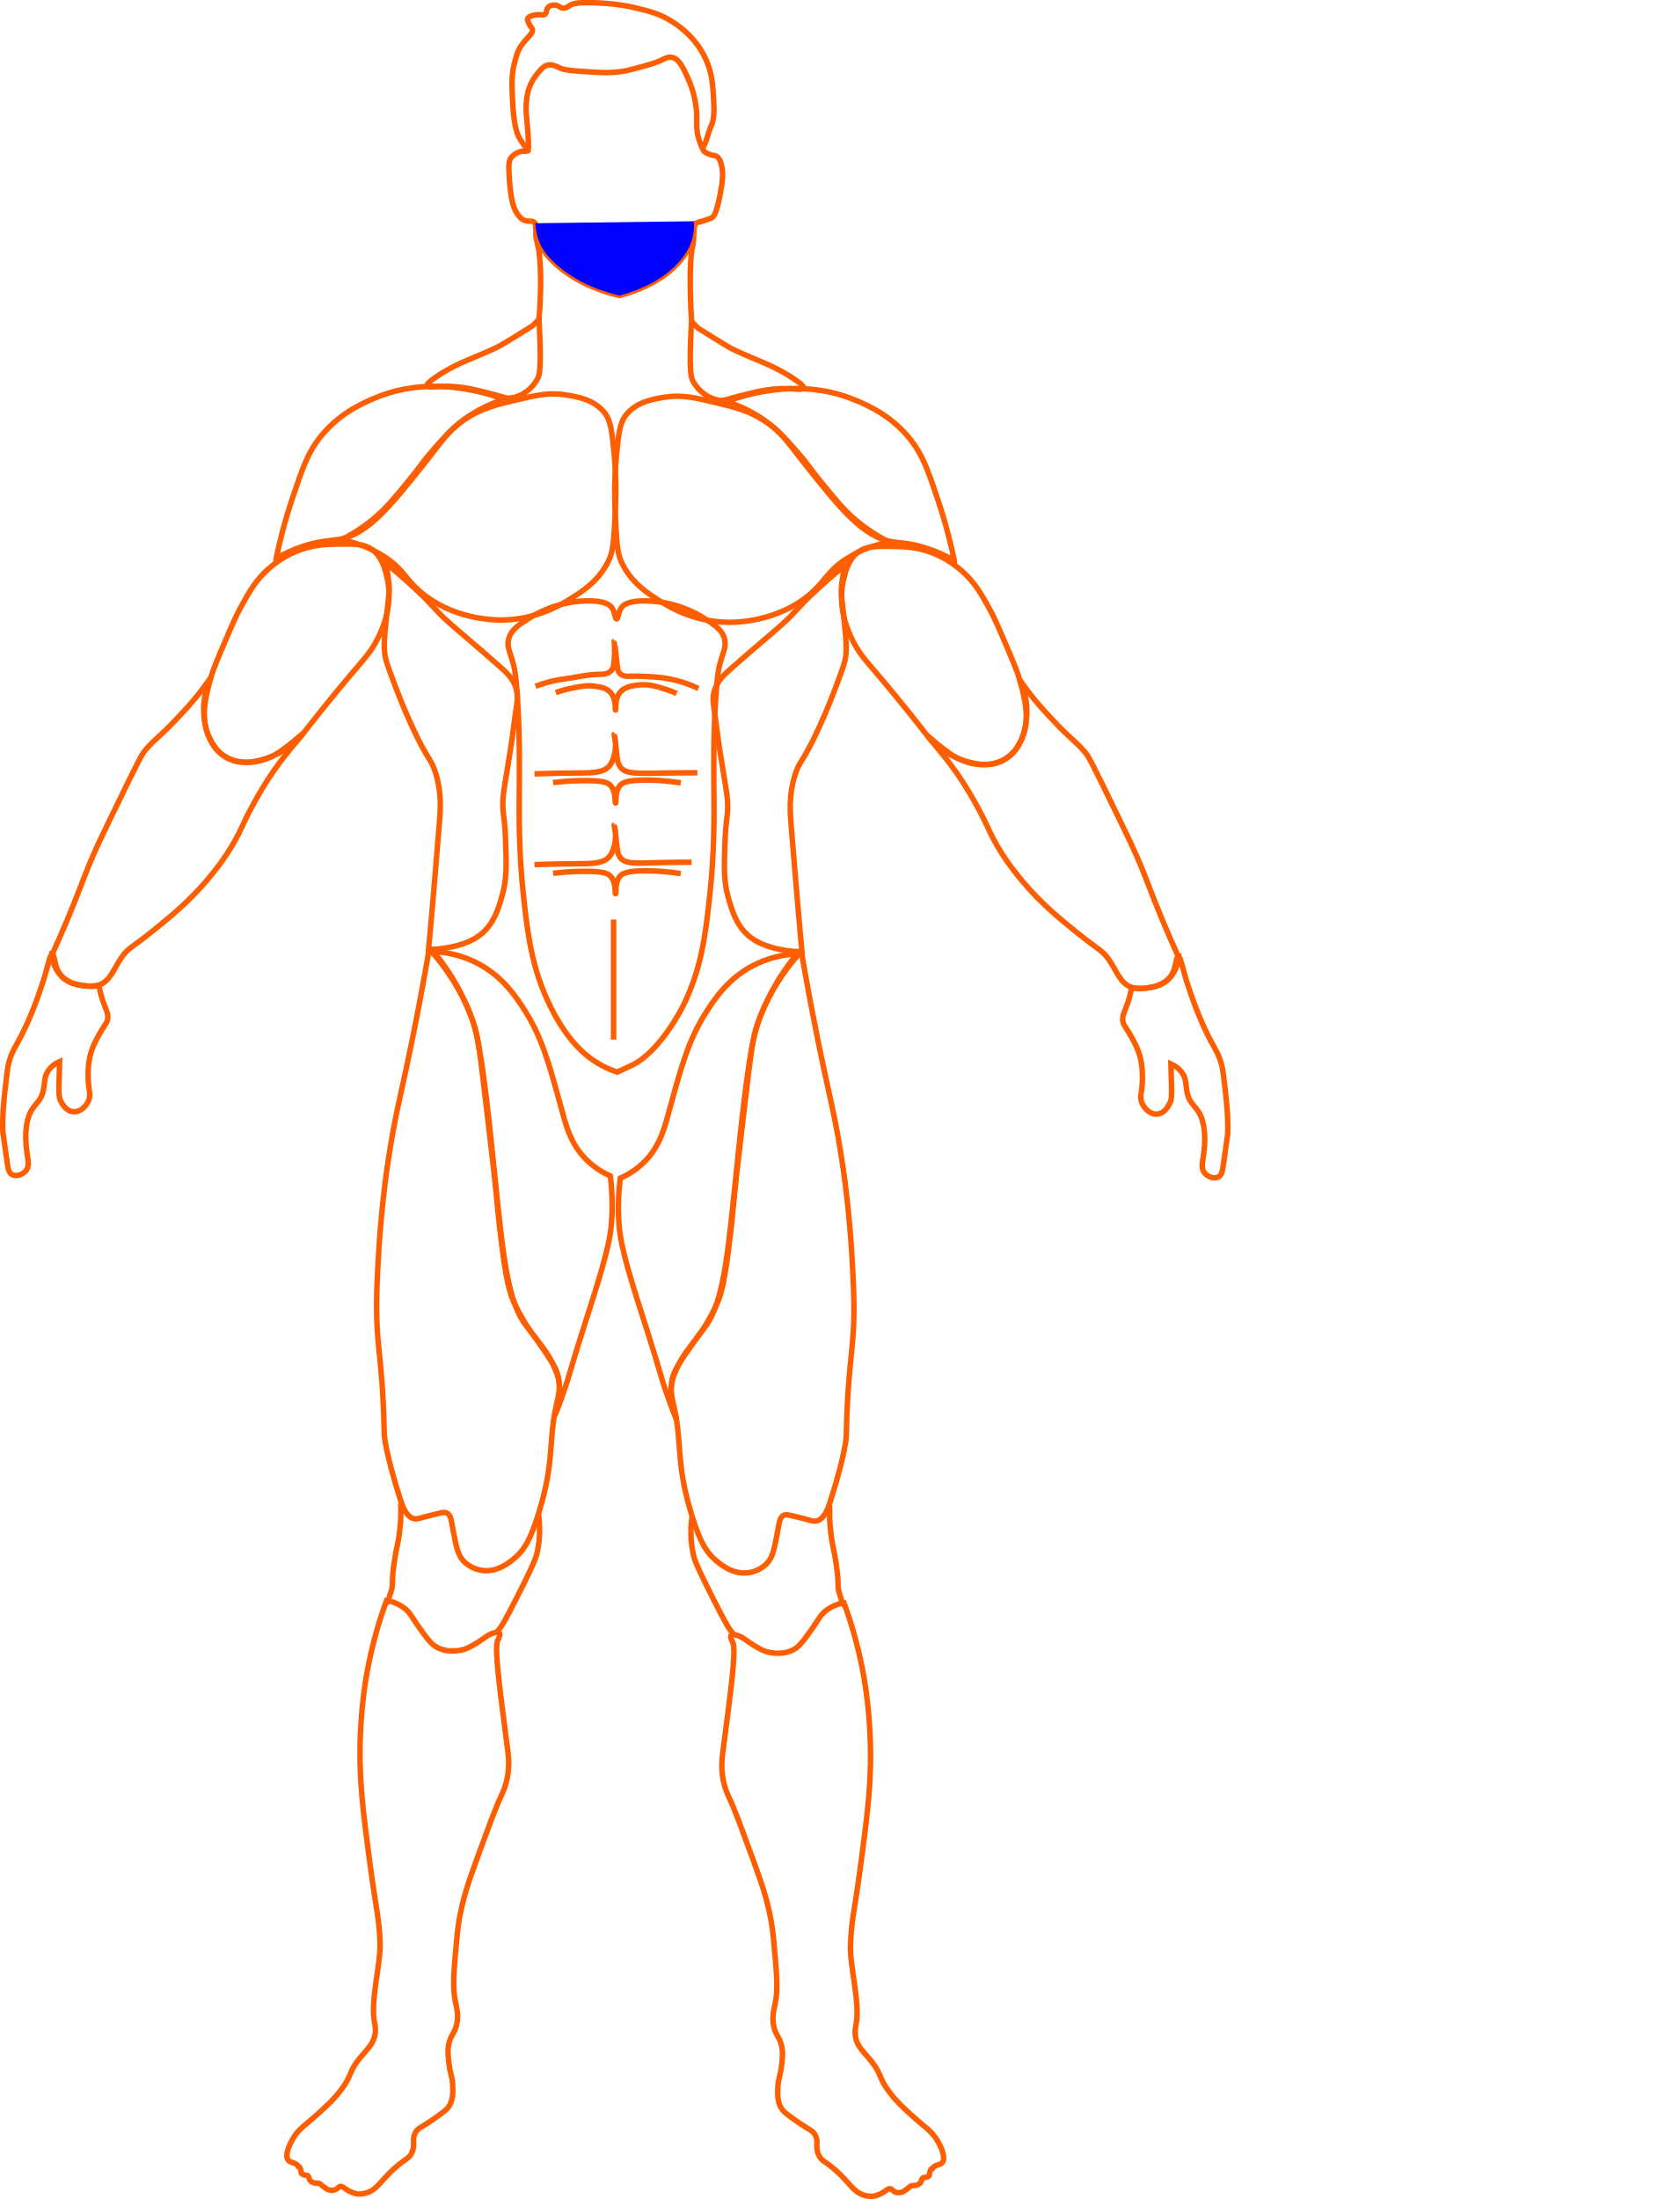
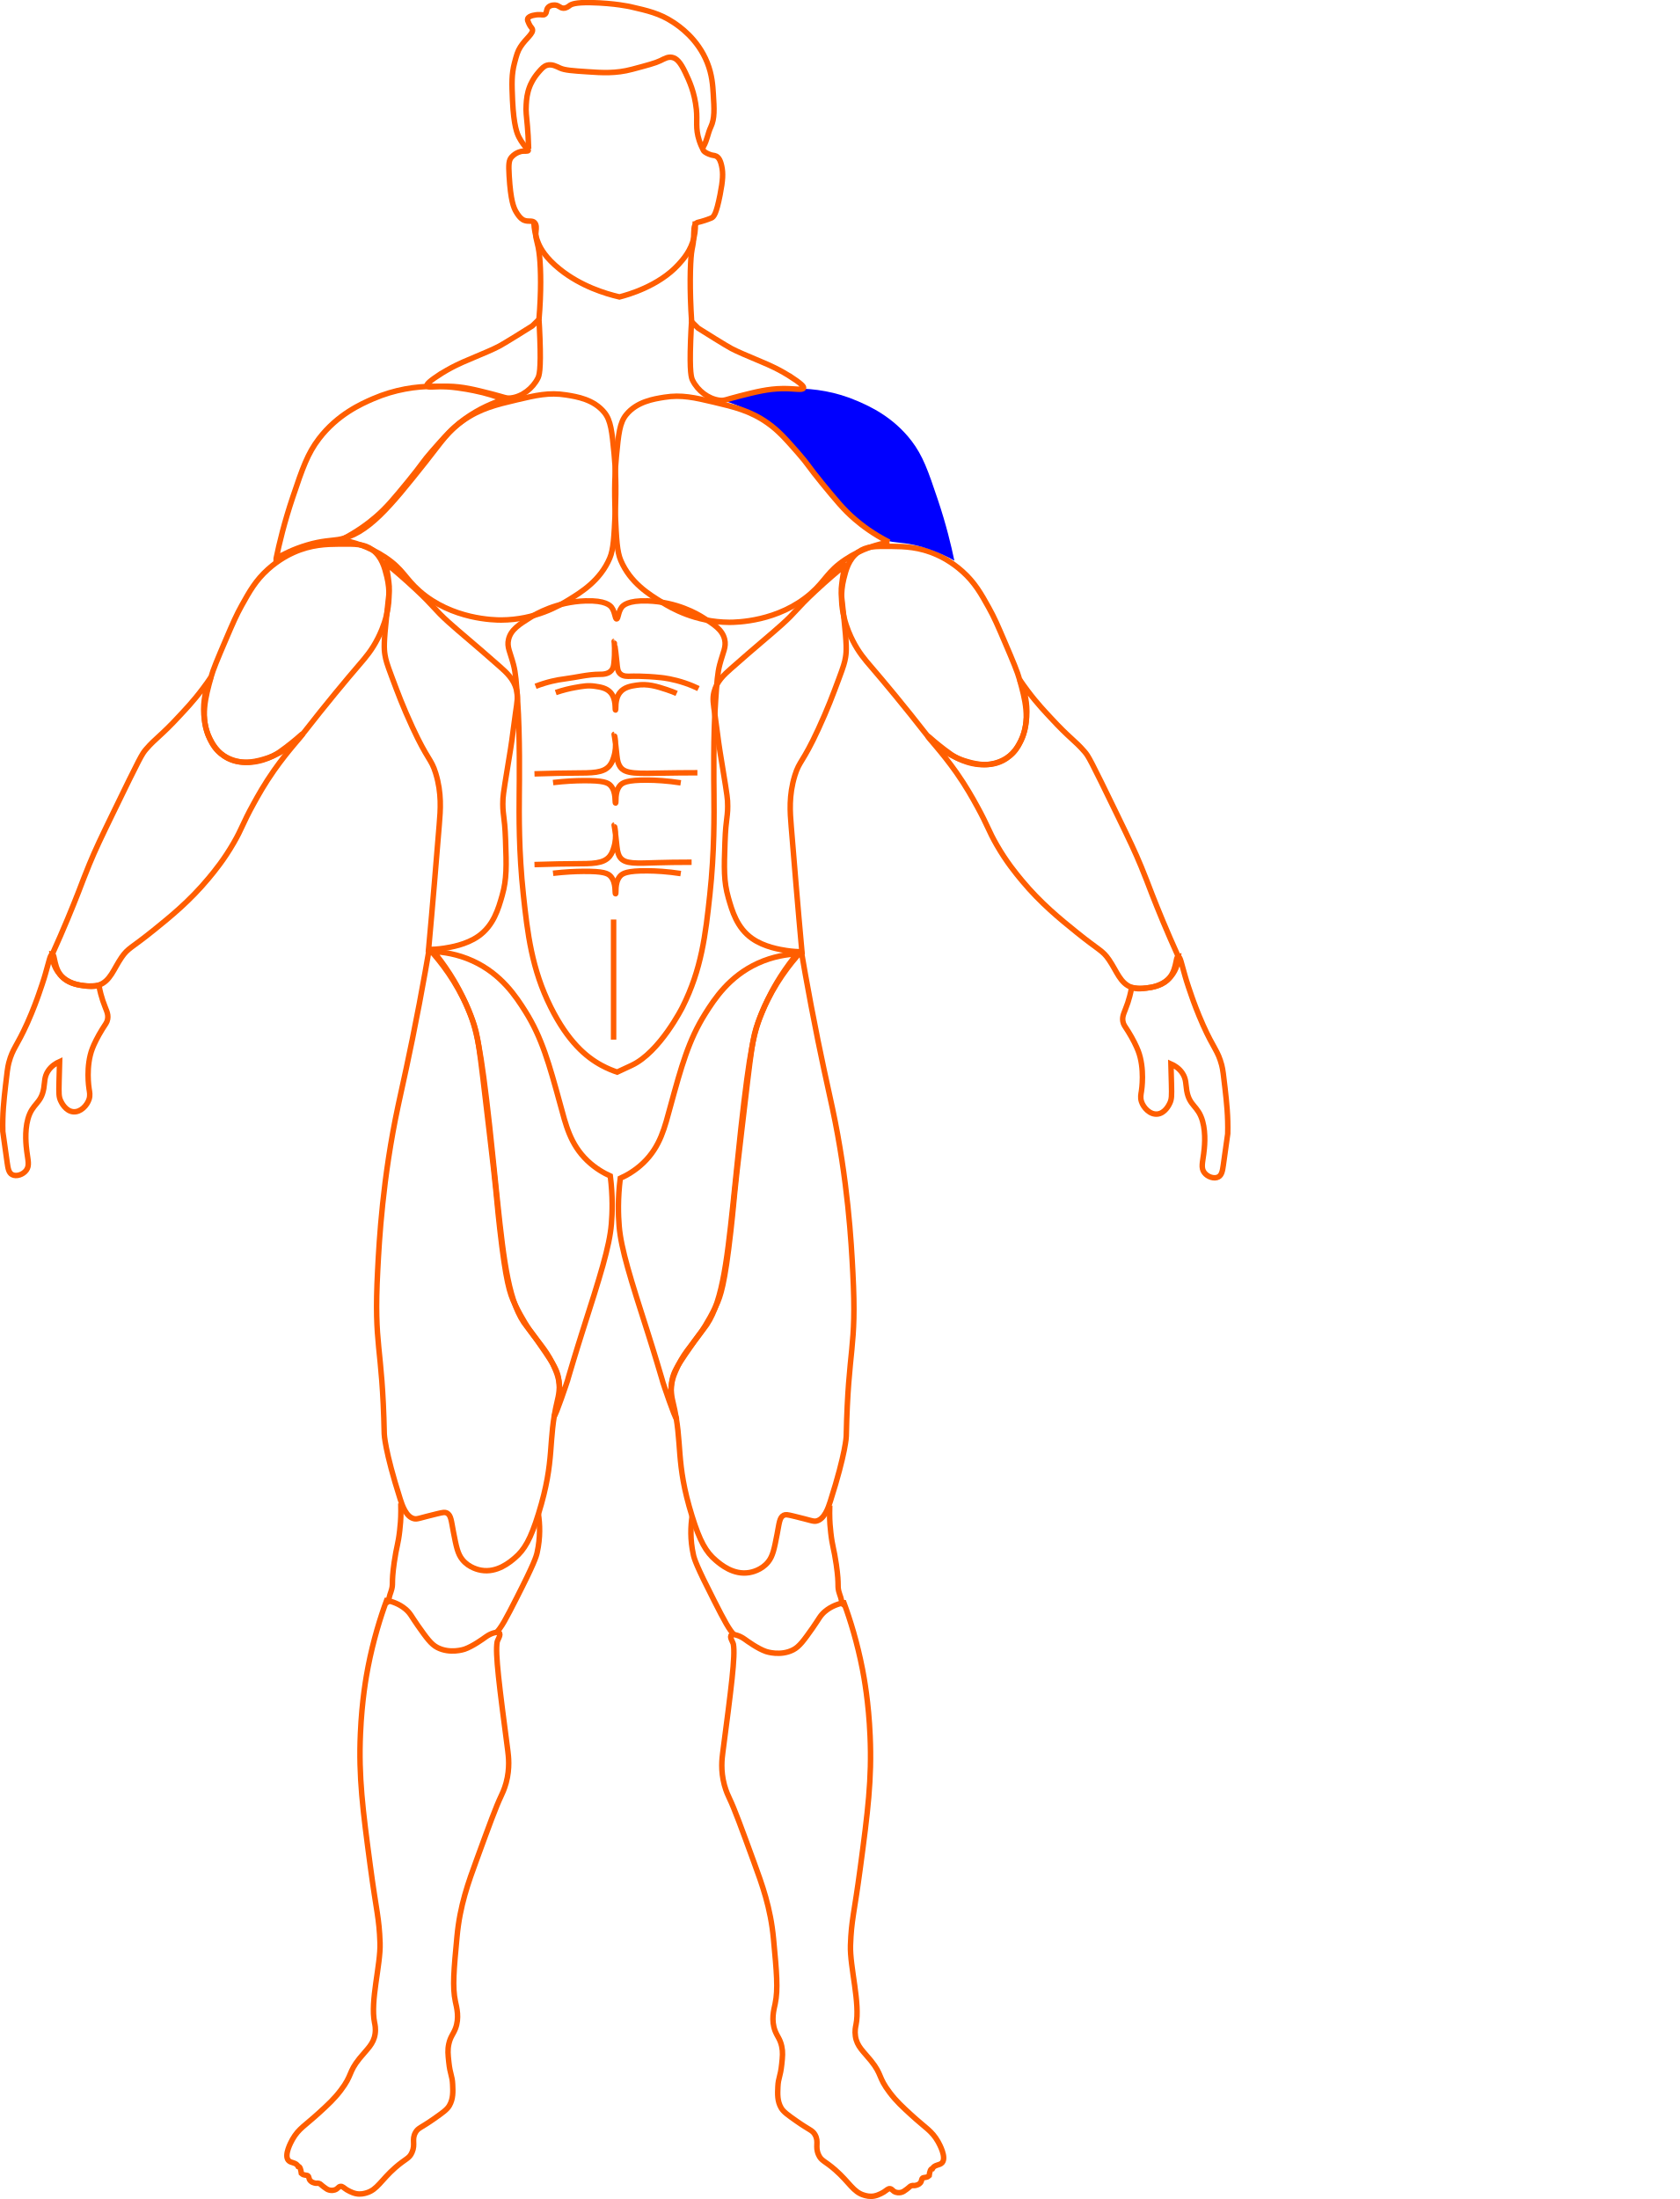
<svg xmlns="http://www.w3.org/2000/svg" id="Vrstva_1" data-name="Vrstva 1" viewBox="0 0 306.59 401.38">
  <defs>
    <style>
      .cls-1, .cls-2 {
        fill: none;
        stroke: #ff5e00;
        stroke-miterlimit: 10;
        justify-content: center;
        allign-items: center;
      }

      .cls-2 {
        stroke-width: .5px;
+       }
+ 
+       .ex {
        fill: blue;
      }

-       .cls-2.clicked {
+       .cls-1.clicked {
      fill: green;
    }

    </style>
  </defs>
-   <path class="cls-1" d="m9.53,174.2c-.36,0-.54,1.13-1.24,3.55,0,0-.27,1.03-1.2,3.68-.31.9-1.04,2.93-2.09,5.28-1.94,4.33-2.68,4.6-3.39,7.27-.22.82-.34,1.94-.6,4.18-.31,2.72-.58,5.17-.5,8.37,0,.03.27,1.91.8,5.68.15,1.03.27,1.85.9,2.19.76.42,2.01,0,2.59-.8.62-.84.3-1.83.1-3.39-.12-.93-.46-3.62.2-5.98.81-2.88,2.4-2.7,2.89-5.58.2-1.19.08-2.11.8-3.19.6-.9,1.44-1.4,2.09-1.69-.02.8-.06,2.08-.1,3.68-.05,2.15-.05,2.74.3,3.49.14.3.88,1.86,2.29,1.99,1.36.12,2.53-1.17,2.89-2.29.23-.73.09-1.32,0-1.89-.03-.18-.65-4.13.6-7.37.3-.79.95-2.14,1.79-3.49.63-1.01.89-1.25,1-1.89.17-1.05-.32-1.66-.9-3.39-.21-.64-.49-1.59-.7-2.79-.62.12-1.56.23-2.69.1-.84-.1-2.56-.3-3.78-1.39-1.84-1.65-1.49-4.35-2.04-4.34Z" />
-   <path class="cls-1" d="m9.53,174.2c2.15-4.75,3.72-8.63,4.78-11.34.85-2.19,1.15-3.04,1.99-5.08,1.18-2.85,2.09-4.74,4.28-9.26,5.08-10.48,5.35-10.91,6.07-11.75,1.8-2.09,2.65-2.35,6.17-6.17.88-.95,2.43-2.55,4.18-4.88.64-.84,1.14-1.57,1.49-2.09-.46.99-.98,2.39-1.2,4.13-.13,1.02-.17,2.27.03,3.68.12.83.3,2.01.96,3.39.26.53.65,1.37,1.39,2.14,1.55,1.61,3.5,1.99,4.18,2.09,3.01.45,5.75-.8,7.17-1.79,1.6-1.12,3.09-2.39,3.09-2.39.7-.6,1.05-.94,1.1-.9.13.12-2.48,2.78-5.18,6.62-1.76,2.51-2.94,4.64-3.78,6.17-1.99,3.62-2.05,4.4-3.59,7.07-1.76,3.06-3.49,5.16-4.58,6.47-3.45,4.15-6.94,6.98-10.01,9.46-4.14,3.35-4.67,3.22-5.88,4.98-1.48,2.16-2.03,4.32-4.18,5.08-.97.34-1.88.21-2.69.1-.91-.12-2.9-.38-4.37-2.04-1.23-1.4-1.42-3.03-1.46-3.7Z" />
-   <path class="cls-1" d="m38.51,123.62c.4-1.44,1.16-3.24,2.69-6.82,1.29-3.02,1.94-4.53,2.94-6.32,1.39-2.5,2.52-4.54,4.78-6.57,2.01-1.81,3.94-2.74,4.66-3.06,3.24-1.46,6.03-1.52,8.27-1.54,3.07-.03,4.64-.05,6.12,1.05,1.75,1.29,2.24,3.27,2.64,4.88,1.29,5.23-.9,9.79-1.62,11.23-1.09,2.18-2.28,3.55-3.34,4.78-2.43,2.83-5.95,7.03-10.41,12.75-.66.77-1.68,1.8-3.11,2.74-1.64,1.08-3.07,1.55-3.36,1.64-1.48.47-4.41,1.41-7.1.07-2.05-1.02-2.99-2.88-3.36-3.61-1.89-3.74-.75-7.81.2-11.2Z" />
-   <path class="cls-1" d="m50.41,101.92c.56-2.7,1.49-6.6,3.04-11.2,1.77-5.27,2.71-7.95,4.78-10.66,3.37-4.4,7.68-6.33,9.86-7.27,8.03-3.48,15.43-2.09,18.42-1.49,2.3.46,4.16,1.09,5.48,1.59-1.82.58-4.45,1.63-7.17,3.59-3.1,2.23-4.19,4.12-7.17,7.87-6.41,8.06-10.54,13.25-15.93,14.14-1.13.19-2.97.19-5.68,1-2.49.74-4.41,1.73-5.63,2.44Z" />
-   <path class="cls-1" d="m79.83,68.65c2.47-1.65,4.62-2.54,5.62-2.96,3.03-1.28,4.54-1.91,5.66-2.5,0,0,1.06-.55,6.05-3.7h0s1.19-1.14,1.22-1.17c.05.84.12,2.03.17,3.46.22,5.91-.15,6.8-.37,7.24-.93,1.87-2.87,3.37-4.89,3.62-.93.12-1.14-.13-3.66-.77-2.95-.75-5.2-1.33-7.87-1.36-2.24-.03-3.67.35-3.82-.1-.06-.17.04-.53,1.89-1.77Z" />
-   <path class="cls-1" d="m62.31,98.53c2.89-1.47,4.95-3.04,6.27-4.18,2.03-1.75,3.35-3.37,5.98-6.57,2.56-3.13,2.49-3.38,4.38-5.53,2.28-2.59,3.57-4.06,5.58-5.48,3.14-2.21,6.08-2.91,9.76-3.78,3.56-.84,5.91-1.4,9.06-.9,2.01.32,5.03.81,6.97,3.19,1.19,1.45,1.4,3.51,1.79,7.57.25,2.64.42,5.94.2,10.56-.21,4.58-.32,6.87-1,8.46-1.74,4.1-5.2,6.22-7.57,7.67-1.6.98-6.01,3.6-12.25,3.63-1.18,0-8.93-.06-14.89-5.28-2.68-2.35-2.99-3.98-6.27-6.17-2.98-1.99-5.95-2.81-8.02-3.19Z" />
-   <path class="cls-1" d="m70.37,102.76c.19.83.43,2.04.6,3.54.04.36.07.63.07.72.05.93-.11,1.97-.47,5.35-.53,4.93-.48,6.06-.3,7.17.15.93.36,1.64,1.2,3.88,1.17,3.14,2.06,5.53,3.78,9.26,2.85,6.18,3.44,5.73,4.28,8.46,1.12,3.66.87,6.68.65,9.36-.56,6.78-1.17,14.31-1.95,22.8.69,0,1.68-.04,2.84-.22,1.14-.18,4.03-.63,6.26-2.2,2.77-1.95,3.64-5.01,4.33-7.43.86-3.01.78-5.4.62-10.1-.16-4.79-.61-4.57-.47-7.6.04-.87.49-3.59,1.38-9,.35-2.14.57-4.31.89-6.46.34-2.32.5-3.2.2-4.38-.49-1.95-1.82-3.16-3.09-4.28-4.67-4.13-7.19-6.15-9.26-8.02-2.71-2.43-2.53-2.76-6.07-6.07-2.24-2.09-4.16-3.71-5.48-4.78Z" />
-   <path class="cls-1" d="m112.55,112.97c-.3,0-.27-1.23-.9-2.09-.26-.35-1.12-1.32-4.78-1.2-5.35.18-9.11,2.43-10.01,2.99-2.05,1.28-3.61,2.25-4.03,4.03-.34,1.41.29,2.3.9,4.63.4,1.54.52,3.22.75,6.57.44,6.35.32,14.91.3,17.03-.03,3.64-.1,10.53.75,18.37.76,7.07,1.52,13.57,5,20.54,3.14,6.27,6.4,9.06,9.26,10.61,1.14.62,2.15,1,2.86,1.24,0,0,2.63-1.23,2.66-1.24,5.14-2.4,9.26-10.61,9.26-10.61,3.48-6.93,4.21-13.21,5-20.54.85-7.84.78-14.73.75-18.37-.02-2.12-.14-10.68.3-17.03.23-3.35.35-5.03.75-6.57.61-2.33,1.23-3.22.9-4.63-.42-1.78-1.98-2.75-4.03-4.03-.89-.56-4.65-2.81-10.01-2.99-3.66-.12-4.53.85-4.78,1.2-.63.86-.59,2.09-.9,2.09Z" />
+   <path class="cls-1" id="Hand" d="m9.53,174.2c-.36,0-.54,1.13-1.24,3.55,0,0-.27,1.03-1.2,3.68-.31.9-1.04,2.93-2.09,5.28-1.94,4.33-2.68,4.6-3.39,7.27-.22.82-.34,1.94-.6,4.18-.31,2.72-.58,5.17-.5,8.37,0,.03.27,1.91.8,5.68.15,1.03.27,1.85.9,2.19.76.42,2.01,0,2.59-.8.62-.84.3-1.83.1-3.39-.12-.93-.46-3.62.2-5.98.81-2.88,2.4-2.7,2.89-5.58.2-1.19.08-2.11.8-3.19.6-.9,1.44-1.4,2.09-1.69-.02.8-.06,2.08-.1,3.68-.05,2.15-.05,2.74.3,3.49.14.3.88,1.86,2.29,1.99,1.36.12,2.53-1.17,2.89-2.29.23-.73.09-1.32,0-1.89-.03-.18-.65-4.13.6-7.37.3-.79.95-2.14,1.79-3.49.63-1.01.89-1.25,1-1.89.17-1.05-.32-1.66-.9-3.39-.21-.64-.49-1.59-.7-2.79-.62.12-1.56.23-2.69.1-.84-.1-2.56-.3-3.78-1.39-1.84-1.65-1.49-4.35-2.04-4.34Z" />
+   <path class="cls-1" id="Forearm" d="m9.53,174.2c2.15-4.75,3.72-8.63,4.78-11.34.85-2.19,1.15-3.04,1.99-5.08,1.18-2.85,2.09-4.74,4.28-9.26,5.08-10.48,5.35-10.91,6.07-11.75,1.8-2.09,2.65-2.35,6.17-6.17.88-.95,2.43-2.55,4.18-4.88.64-.84,1.14-1.57,1.49-2.09-.46.99-.98,2.39-1.2,4.13-.13,1.02-.17,2.27.03,3.68.12.83.3,2.01.96,3.39.26.53.65,1.37,1.39,2.14,1.55,1.61,3.5,1.99,4.18,2.09,3.01.45,5.75-.8,7.17-1.79,1.6-1.12,3.09-2.39,3.09-2.39.7-.6,1.05-.94,1.1-.9.13.12-2.48,2.78-5.18,6.62-1.76,2.51-2.94,4.64-3.78,6.17-1.99,3.62-2.05,4.4-3.59,7.07-1.76,3.06-3.49,5.16-4.58,6.47-3.45,4.15-6.94,6.98-10.01,9.46-4.14,3.35-4.67,3.22-5.88,4.98-1.48,2.16-2.03,4.32-4.18,5.08-.97.34-1.88.21-2.69.1-.91-.12-2.9-.38-4.37-2.04-1.23-1.4-1.42-3.03-1.46-3.7Z" />
+   <path class="cls-1" id="Biceps" d="m38.51,123.62c.4-1.44,1.16-3.24,2.69-6.82,1.29-3.02,1.94-4.53,2.94-6.32,1.39-2.5,2.52-4.54,4.78-6.57,2.01-1.81,3.94-2.74,4.66-3.06,3.24-1.46,6.03-1.52,8.27-1.54,3.07-.03,4.64-.05,6.12,1.05,1.75,1.29,2.24,3.27,2.64,4.88,1.29,5.23-.9,9.79-1.62,11.23-1.09,2.18-2.28,3.55-3.34,4.78-2.43,2.83-5.95,7.03-10.41,12.75-.66.77-1.68,1.8-3.11,2.74-1.64,1.08-3.07,1.55-3.36,1.64-1.48.47-4.41,1.41-7.1.07-2.05-1.02-2.99-2.88-3.36-3.61-1.89-3.74-.75-7.81.2-11.2Z" />
+   <path class="cls-1" id="Shoulder" d="m50.41,101.92c.56-2.7,1.49-6.6,3.04-11.2,1.77-5.27,2.71-7.95,4.78-10.66,3.37-4.4,7.68-6.33,9.86-7.27,8.03-3.48,15.43-2.09,18.42-1.49,2.3.46,4.16,1.09,5.48,1.59-1.82.58-4.45,1.63-7.17,3.59-3.1,2.23-4.19,4.12-7.17,7.87-6.41,8.06-10.54,13.25-15.93,14.14-1.13.19-2.97.19-5.68,1-2.49.74-4.41,1.73-5.63,2.44Z" />
+   <path class="cls-1" id="Traps" d="m79.83,68.65c2.47-1.65,4.62-2.54,5.62-2.96,3.03-1.28,4.54-1.91,5.66-2.5,0,0,1.06-.55,6.05-3.7h0s1.19-1.14,1.22-1.17c.05.84.12,2.03.17,3.46.22,5.91-.15,6.8-.37,7.24-.93,1.87-2.87,3.37-4.89,3.62-.93.12-1.14-.13-3.66-.77-2.95-.75-5.2-1.33-7.87-1.36-2.24-.03-3.67.35-3.82-.1-.06-.17.04-.53,1.89-1.77Z" />
+   <path class="cls-1" id="Chest" d="m62.31,98.53c2.89-1.47,4.95-3.04,6.27-4.18,2.03-1.75,3.35-3.37,5.98-6.57,2.56-3.13,2.49-3.38,4.38-5.53,2.28-2.59,3.57-4.06,5.58-5.48,3.14-2.21,6.08-2.91,9.76-3.78,3.56-.84,5.91-1.4,9.06-.9,2.01.32,5.03.81,6.97,3.19,1.19,1.45,1.4,3.51,1.79,7.57.25,2.64.42,5.94.2,10.56-.21,4.58-.32,6.87-1,8.46-1.74,4.1-5.2,6.22-7.57,7.67-1.6.98-6.01,3.6-12.25,3.63-1.18,0-8.93-.06-14.89-5.28-2.68-2.35-2.99-3.98-6.27-6.17-2.98-1.99-5.95-2.81-8.02-3.19Z" />
+   <path class="cls-1" id="Lats" d="m70.37,102.76c.19.83.43,2.04.6,3.54.04.36.07.63.07.72.05.93-.11,1.97-.47,5.35-.53,4.93-.48,6.06-.3,7.17.15.93.36,1.64,1.2,3.88,1.17,3.14,2.06,5.53,3.78,9.26,2.85,6.18,3.44,5.73,4.28,8.46,1.12,3.66.87,6.68.65,9.36-.56,6.78-1.17,14.31-1.95,22.8.69,0,1.68-.04,2.84-.22,1.14-.18,4.03-.63,6.26-2.2,2.77-1.95,3.64-5.01,4.33-7.43.86-3.01.78-5.4.62-10.1-.16-4.79-.61-4.57-.47-7.6.04-.87.49-3.59,1.38-9,.35-2.14.57-4.31.89-6.46.34-2.32.5-3.2.2-4.38-.49-1.95-1.82-3.16-3.09-4.28-4.67-4.13-7.19-6.15-9.26-8.02-2.71-2.43-2.53-2.76-6.07-6.07-2.24-2.09-4.16-3.71-5.48-4.78Z" />
+   <path class="cls-1" id="Abs" d="m112.55,112.97c-.3,0-.27-1.23-.9-2.09-.26-.35-1.12-1.32-4.78-1.2-5.35.18-9.11,2.43-10.01,2.99-2.05,1.28-3.61,2.25-4.03,4.03-.34,1.41.29,2.3.9,4.63.4,1.54.52,3.22.75,6.57.44,6.35.32,14.91.3,17.03-.03,3.64-.1,10.53.75,18.37.76,7.07,1.52,13.57,5,20.54,3.14,6.27,6.4,9.06,9.26,10.61,1.14.62,2.15,1,2.86,1.24,0,0,2.63-1.23,2.66-1.24,5.14-2.4,9.26-10.61,9.26-10.61,3.48-6.93,4.21-13.21,5-20.54.85-7.84.78-14.73.75-18.37-.02-2.12-.14-10.68.3-17.03.23-3.35.35-5.03.75-6.57.61-2.33,1.23-3.22.9-4.63-.42-1.78-1.98-2.75-4.03-4.03-.89-.56-4.65-2.81-10.01-2.99-3.66-.12-4.53.85-4.78,1.2-.63.86-.59,2.09-.9,2.09Z" />
  <path class="cls-1" d="m97.76,125.27c2.15-.83,3.95-1.18,5.23-1.34,2.16-.27,4.3-.85,6.47-.85.44,0,1.53.02,2.14-.7.33-.38.4-.83.45-1.24.25-2.09.08-4.09.05-4.08-.02,0,.2.84.5,3.88.1,1.04.14,1.61.6,2.04.56.53,1.36.47,2.04.45,0,0,2.28-.08,5.38.25.5.05,2.26.26,4.43,1,1,.34,1.83.7,2.44,1" />
  <path class="cls-1" d="m101.44,126.41c1.37-.47,2.56-.74,3.44-.9,1.49-.27,2.47-.44,3.73-.25,1.01.15,2.1.32,2.84,1.15,1.09,1.23.75,3.19.9,3.19.14,0-.21-1.91.8-3.19.78-.99,2.03-1.19,3.04-1.34,2.02-.32,3.74.23,5.48.8.79.26,1.42.51,1.84.7" />
  <path class="cls-1" d="m97.56,141.25c3.21-.11,5.71-.14,7.32-.15,3.19-.02,5.27.03,6.41-1.37.43-.53.61-1.13.76-1.61.66-2.12.08-4.09.05-4.08-.02,0,.2.84.5,3.88.11,1.07.29,1.58.6,2.04.93,1.37,3.11,1.23,8.37,1.14,1.19-.02,3.19-.05,5.73-.05" />
  <path class="cls-1" d="m100.95,142.84c2.22-.26,4.09-.34,5.48-.35,3.75-.04,4.55.37,5.03.9,1.07,1.18.72,3.19.9,3.19.17,0-.22-1.99.8-3.19.45-.53,1.28-1.03,5.03-1,1.52.01,3.6.12,6.07.5" />
  <path class="cls-1" d="m97.56,157.81c3.21-.11,5.71-.14,7.32-.15,3.19-.02,5.27.03,6.41-1.37.43-.53.61-1.13.76-1.61.66-2.12.08-4.09.05-4.08-.02,0,.2.84.5,3.88.12,1.17.36,1.73.6,2.04.91,1.23,2.88,1.06,6.97.94,1.36-.04,3.45-.08,6.07-.08" />
  <path class="cls-1" d="m100.95,159.4c2.22-.26,4.09-.34,5.48-.35,3.75-.04,4.55.37,5.03.9,1.07,1.18.72,3.19.9,3.19.17,0-.22-1.99.8-3.19.45-.53,1.28-1.03,5.03-1,1.52.01,3.6.12,6.07.5" />
  <path class="cls-1" d="m112,167.84v21.92" />
  <path class="cls-1" d="m79.13,173.69c1.75.08,4.36.43,7.18,1.72,5.22,2.39,7.9,6.53,9.56,9.16,3.05,4.84,4.38,9.67,6.37,16.93,1.04,3.79,1.81,7.33,4.98,10.36,1.51,1.44,3.07,2.29,4.18,2.79.47,3.73.37,6.75.2,8.76-.35,4.15-2.03,9.46-5.38,19.92,0,0-1.13,3.54-2.46,8.06-.01.03-.08.29-.1.36,0,.02-.03.09-.05.18,0,0,0,0,0,0-.04.14-2.2,6.6-2.46,6.56-.06,0,1.7-3.37.69-7.16-.13-.49-.26-.81-.5-1.39-1.28-3.15-2.89-4.67-4.55-7,0,0-1.45-2.04-2.85-4.97-.89-1.86-1.6-3.96-2.71-13.67-.48-4.22-.46-4.84-1.1-10.68-.25-2.24-.37-3.29-.89-7.65-1.83-15.48-1.95-16.87-2.99-19.77-1.54-4.29-3.54-7.49-4.13-8.41-1.11-1.73-2.17-3.11-3-4.11Z" />
-   <path class="cls-1" d="m78.34,173.24c-.4,2.32-1,5.76-1.79,9.93-1.78,9.38-3.16,15.28-3.88,18.67-2.82,13.19-3.45,24.5-3.73,30.02-.75,14.35.85,13.17,1.2,29.88,0,0,.06,2.93,2.91,11.88.36,1.13,1.07,3.27,2.54,3.59.6.13.96-.13,4.18-.9,1.12-.27,1.44-.32,1.79-.15.78.39.81,1.45,1.2,3.44.52,2.67.77,4,1.64,5.08,1.22,1.52,3.06,1.88,3.44,1.94,2.9.5,5.24-1.49,6.12-2.24,1.78-1.51,2.9-3.45,4.33-8.07,3.12-10.03,1.64-13.17,3.44-20.61.19-.8.62-2.47.15-4.48-.29-1.21-.81-2.17-2.39-4.48-1.48-2.17-2.23-3.26-3.29-4.56-3.31-4.06-4.22-11.84-5.38-22.71-1.02-9.57-.86-8.56-1.45-13.88-1.61-14.41-2.39-17.88-4-21.6-2.11-4.87-4.89-8.43-7.02-10.76Z" />
+   <path class="cls-1" id="Quads" d="m78.34,173.24c-.4,2.32-1,5.76-1.79,9.93-1.78,9.38-3.16,15.28-3.88,18.67-2.82,13.19-3.45,24.5-3.73,30.02-.75,14.35.85,13.17,1.2,29.88,0,0,.06,2.93,2.91,11.88.36,1.13,1.07,3.27,2.54,3.59.6.13.96-.13,4.18-.9,1.12-.27,1.44-.32,1.79-.15.78.39.81,1.45,1.2,3.44.52,2.67.77,4,1.64,5.08,1.22,1.52,3.06,1.88,3.44,1.94,2.9.5,5.24-1.49,6.12-2.24,1.78-1.51,2.9-3.45,4.33-8.07,3.12-10.03,1.64-13.17,3.44-20.61.19-.8.62-2.47.15-4.48-.29-1.21-.81-2.17-2.39-4.48-1.48-2.17-2.23-3.26-3.29-4.56-3.31-4.06-4.22-11.84-5.38-22.71-1.02-9.57-.86-8.56-1.45-13.88-1.61-14.41-2.39-17.88-4-21.6-2.11-4.87-4.89-8.43-7.02-10.76Z" />
  <path class="cls-1" d="m90.49,298.1c.98-.9,1.93-2.73,3.78-6.37,3.22-6.31,3.61-7.58,3.78-8.37.61-2.74.5-5.18.22-7.05" />
  <path class="cls-1" d="m73.16,274.4c.01.34.02.82.02,1.38,0,1.52-.12,2.75-.22,3.6-.29,2.56-.56,2.76-1,5.78-.61,4.24-.06,3.75-.6,5.38-.25.75-.61,1.61-.2,2.19" />
-   <path class="cls-1" d="m70.57,292.12c-1.16,3.15-2.43,7.25-3.39,12.15-.29,1.51-1.13,6.03-1.39,12.15-.35,7.9.43,13.92,1.79,24.1,1.13,8.48,1.63,9.44,1.79,14.14.13,3.97-1.82,10.57-1,14.54.07.31.24,1.07.1,2.04-.27,1.88-1.48,2.79-2.84,4.48-2.09,2.6-1.26,2.97-3.44,5.83-1.19,1.57-2.31,2.59-3.88,4.03-2.67,2.45-3.79,2.92-4.93,4.93-.25.45-1.57,2.85-.75,3.81.47.55,1.38.32,1.79,1.1h0c.3,0,.49.46.59,1.28.14.13.27.2.36.24.13.05.38.08.54.11.19.03.2.03.26.07.31.22.13.54.47.92.26.29.61.38.77.42.4.11.47-.02.8.07.32.09.33.23.9.65.44.33.66.49,1,.57.11.03.51.12.97-.02.61-.19.65-.6,1.07-.65.38-.04.59.26,1.15.62.07.04.87.53,1.67.7.85.18,1.56-.03,1.93-.14,1.98-.58,2.62-2.3,5.25-4.61,1.93-1.69,2.55-1.61,3.06-2.79.67-1.53-.12-2.3.63-3.63.48-.85.93-.77,3.39-2.5,1.58-1.11,2.38-1.68,2.79-2.39.73-1.25.66-2.58.6-3.88-.08-1.67-.45-1.74-.7-4.08-.15-1.4-.23-2.22,0-3.29.29-1.33.79-1.75,1.2-2.79.77-1.99.24-3.86,0-4.98-.56-2.66-.28-5.72.3-11.85.53-5.69,2.08-9.91,3.59-14.04,2.35-6.44,3.53-9.66,4.48-11.65.16-.33.57-1.18.9-2.39.72-2.67.42-4.87.3-5.83-1.55-11.83-2.33-17.74-1.94-19.87.07-.37.81-1.42.33-1.68-.38-.21-1.48.1-2.42.78-.46.33-2.36,1.72-3.88,2.24-.12.04-2.64.87-4.93-.3-1.16-.59-1.97-1.74-3.59-4.03-1.18-1.68-1.33-2.22-2.24-2.99-1.18-.99-2.49-1.4-3.44-1.59Z" />
-   <path class="cls-1" d="m215.08,174.62c.36,0,.54,1.13,1.24,3.55,0,0,.27,1.03,1.2,3.68.31.9,1.04,2.93,2.09,5.28,1.94,4.33,2.68,4.6,3.39,7.27.22.82.34,1.94.6,4.18.31,2.72.58,5.17.5,8.37,0,.03-.27,1.91-.8,5.68-.15,1.03-.27,1.85-.9,2.19-.76.42-2.01,0-2.59-.8-.62-.84-.3-1.83-.1-3.39.12-.93.46-3.62-.2-5.98-.81-2.88-2.4-2.7-2.89-5.58-.2-1.19-.08-2.11-.8-3.19-.6-.9-1.44-1.4-2.09-1.69.02.8.06,2.08.1,3.68.05,2.15.05,2.74-.3,3.49-.14.3-.88,1.86-2.29,1.99-1.36.12-2.53-1.17-2.89-2.29-.23-.73-.09-1.32,0-1.89.03-.18.65-4.13-.6-7.37-.3-.79-.95-2.14-1.79-3.49-.63-1.01-.89-1.25-1-1.89-.17-1.05.32-1.66.9-3.39.21-.64.49-1.59.7-2.79.62.12,1.56.23,2.69.1.84-.1,2.56-.3,3.78-1.39,1.84-1.65,1.49-4.35,2.04-4.34Z" />
-   <path class="cls-1" d="m215.08,174.62c-2.15-4.75-3.72-8.63-4.78-11.34-.85-2.19-1.15-3.04-1.99-5.08-1.18-2.85-2.09-4.74-4.28-9.26-5.08-10.48-5.35-10.91-6.07-11.75-1.8-2.09-2.65-2.35-6.17-6.17-.88-.95-2.43-2.55-4.18-4.88-.64-.84-1.14-1.57-1.49-2.09.46.99.98,2.39,1.2,4.13.13,1.02.17,2.27-.03,3.68-.12.83-.3,2.01-.96,3.39-.26.53-.65,1.37-1.39,2.14-1.55,1.61-3.5,1.99-4.18,2.09-3.01.45-5.75-.8-7.17-1.79-1.6-1.12-3.09-2.39-3.09-2.39-.7-.6-1.05-.94-1.1-.9-.13.12,2.48,2.78,5.18,6.62,1.76,2.51,2.94,4.64,3.78,6.17,1.99,3.62,2.05,4.4,3.59,7.07,1.76,3.06,3.49,5.16,4.58,6.47,3.45,4.15,6.94,6.98,10.01,9.46,4.14,3.35,4.67,3.22,5.88,4.98,1.48,2.16,2.03,4.32,4.18,5.08.97.34,1.88.21,2.69.1.91-.12,2.9-.38,4.37-2.04,1.23-1.4,1.42-3.03,1.46-3.7Z" />
-   <path class="cls-1" d="m186.11,124.04c-.4-1.44-1.16-3.24-2.69-6.82-1.29-3.02-1.94-4.53-2.94-6.32-1.39-2.5-2.52-4.54-4.78-6.57-2.01-1.81-3.94-2.74-4.66-3.06-3.24-1.46-6.03-1.52-8.27-1.54-3.07-.03-4.64-.05-6.12,1.05-1.75,1.29-2.24,3.27-2.64,4.88-1.29,5.23.9,9.79,1.62,11.23,1.09,2.18,2.28,3.55,3.34,4.78,2.43,2.83,5.95,7.03,10.41,12.75.66.77,1.68,1.8,3.11,2.74,1.64,1.08,3.07,1.55,3.36,1.64,1.48.47,4.41,1.41,7.1.07,2.05-1.02,2.99-2.88,3.36-3.61,1.89-3.74.75-7.81-.2-11.2Z" />
-   <path class="cls-1" d="m174.2,102.33c-.56-2.7-1.49-6.6-3.04-11.2-1.77-5.27-2.71-7.95-4.78-10.66-3.37-4.4-7.68-6.33-9.86-7.27-8.03-3.48-15.43-2.09-18.42-1.49-2.3.46-4.16,1.09-5.48,1.59,1.82.58,4.45,1.63,7.17,3.59,3.1,2.23,4.19,4.12,7.17,7.87,6.41,8.06,10.54,13.25,15.93,14.14,1.13.19,2.97.19,5.68,1,2.49.74,4.41,1.73,5.63,2.44Z" />
-   <path class="cls-1" d="m144.78,69.07c-2.47-1.65-4.62-2.54-5.62-2.96-3.03-1.28-4.54-1.91-5.66-2.5,0,0-1.06-.55-6.05-3.7h0s-1.19-1.14-1.22-1.17c-.05.84-.12,2.03-.17,3.46-.22,5.91.15,6.8.37,7.24.93,1.87,2.87,3.37,4.89,3.62.93.12,1.14-.13,3.66-.77,2.95-.75,5.2-1.33,7.87-1.36,2.24-.03,3.67.35,3.82-.1.06-.17-.04-.53-1.89-1.77Z" />
-   <path class="cls-1" d="m162.3,98.95c-2.89-1.47-4.95-3.04-6.27-4.18-2.03-1.75-3.35-3.37-5.98-6.57-2.56-3.13-2.49-3.38-4.38-5.53-2.28-2.59-3.57-4.06-5.58-5.48-3.14-2.21-6.08-2.91-9.76-3.78-3.56-.84-5.91-1.4-9.06-.9-2.01.32-5.03.81-6.97,3.19-1.19,1.45-1.4,3.51-1.79,7.57-.25,2.64-.42,5.94-.2,10.56.21,4.58.32,6.87,1,8.46,1.74,4.1,5.2,6.22,7.57,7.67,1.6.98,6.01,3.6,12.25,3.63,1.18,0,8.93-.06,14.89-5.28,2.68-2.35,2.99-3.98,6.27-6.17,2.98-1.99,5.95-2.81,8.02-3.19Z" />
-   <path class="cls-1" d="m154.24,103.18c-.19.83-.43,2.04-.6,3.54-.04.36-.07.63-.07.72-.05.93.11,1.97.47,5.35.53,4.93.48,6.06.3,7.17-.15.93-.36,1.64-1.2,3.88-1.17,3.14-2.06,5.53-3.78,9.26-2.85,6.18-3.44,5.73-4.28,8.46-1.12,3.66-.87,6.68-.65,9.36.56,6.78,1.17,14.31,1.95,22.8-.69,0-1.68-.04-2.84-.22-1.14-.18-4.03-.63-6.26-2.2-2.77-1.95-3.64-5.01-4.33-7.43-.86-3.01-.78-5.4-.62-10.1.16-4.79.61-4.57.47-7.6-.04-.87-.49-3.59-1.38-9-.35-2.14-.57-4.31-.89-6.46-.34-2.32-.5-3.2-.2-4.38.49-1.95,1.82-3.16,3.09-4.28,4.67-4.13,7.19-6.15,9.26-8.02,2.71-2.43,2.53-2.76,6.07-6.07,2.24-2.09,4.16-3.71,5.48-4.78Z" />
+   <path class="cls-1" id="Calves" d="m70.57,292.12c-1.16,3.15-2.43,7.25-3.39,12.15-.29,1.51-1.13,6.03-1.39,12.15-.35,7.9.43,13.92,1.79,24.1,1.13,8.48,1.63,9.44,1.79,14.14.13,3.97-1.82,10.57-1,14.54.07.31.24,1.07.1,2.04-.27,1.88-1.48,2.79-2.84,4.48-2.09,2.6-1.26,2.97-3.44,5.83-1.19,1.57-2.31,2.59-3.88,4.03-2.67,2.45-3.79,2.92-4.93,4.93-.25.45-1.57,2.85-.75,3.81.47.55,1.38.32,1.79,1.1h0c.3,0,.49.46.59,1.28.14.13.27.2.36.24.13.05.38.08.54.11.19.03.2.03.26.07.31.22.13.54.47.92.26.29.61.38.77.42.4.11.47-.02.8.07.32.09.33.23.9.65.44.33.66.49,1,.57.11.03.51.12.97-.02.61-.19.65-.6,1.07-.65.38-.04.59.26,1.15.62.07.04.87.53,1.67.7.85.18,1.56-.03,1.93-.14,1.98-.58,2.62-2.3,5.25-4.61,1.93-1.69,2.55-1.61,3.06-2.79.67-1.53-.12-2.3.63-3.63.48-.85.93-.77,3.39-2.5,1.58-1.11,2.38-1.68,2.79-2.39.73-1.25.66-2.58.6-3.88-.08-1.67-.45-1.74-.7-4.08-.15-1.4-.23-2.22,0-3.29.29-1.33.79-1.75,1.2-2.79.77-1.99.24-3.86,0-4.98-.56-2.66-.28-5.72.3-11.85.53-5.69,2.08-9.91,3.59-14.04,2.35-6.44,3.53-9.66,4.48-11.65.16-.33.57-1.18.9-2.39.72-2.67.42-4.87.3-5.83-1.55-11.83-2.33-17.74-1.94-19.87.07-.37.81-1.42.33-1.68-.38-.21-1.48.1-2.42.78-.46.33-2.36,1.72-3.88,2.24-.12.04-2.64.87-4.93-.3-1.16-.59-1.97-1.74-3.59-4.03-1.18-1.68-1.33-2.22-2.24-2.99-1.18-.99-2.49-1.4-3.44-1.59Z" />
+   <path class="cls-1" id="Hands" d="m215.08,174.62c.36,0,.54,1.13,1.24,3.55,0,0,.27,1.03,1.2,3.68.31.9,1.04,2.93,2.09,5.28,1.94,4.33,2.68,4.6,3.39,7.27.22.82.34,1.94.6,4.18.31,2.72.58,5.17.5,8.37,0,.03-.27,1.91-.8,5.68-.15,1.03-.27,1.85-.9,2.19-.76.42-2.01,0-2.59-.8-.62-.84-.3-1.83-.1-3.39.12-.93.46-3.62-.2-5.98-.81-2.88-2.4-2.7-2.89-5.58-.2-1.19-.08-2.11-.8-3.19-.6-.9-1.44-1.4-2.09-1.69.02.8.06,2.08.1,3.68.05,2.15.05,2.74-.3,3.49-.14.3-.88,1.86-2.29,1.99-1.36.12-2.53-1.17-2.89-2.29-.23-.73-.09-1.32,0-1.89.03-.18.65-4.13-.6-7.37-.3-.79-.95-2.14-1.79-3.49-.63-1.01-.89-1.25-1-1.89-.17-1.05.32-1.66.9-3.39.21-.64.49-1.59.7-2.79.62.12,1.56.23,2.69.1.84-.1,2.56-.3,3.78-1.39,1.84-1.65,1.49-4.35,2.04-4.34Z" />
+   <path class="cls-1" id="Forearm" d="m215.08,174.62c-2.15-4.75-3.72-8.63-4.78-11.34-.85-2.19-1.15-3.04-1.99-5.08-1.18-2.85-2.09-4.74-4.28-9.26-5.08-10.48-5.35-10.91-6.07-11.75-1.8-2.09-2.65-2.35-6.17-6.17-.88-.95-2.43-2.55-4.18-4.88-.64-.84-1.14-1.57-1.49-2.09.46.99.98,2.39,1.2,4.13.13,1.02.17,2.27-.03,3.68-.12.83-.3,2.01-.96,3.39-.26.53-.65,1.37-1.39,2.14-1.55,1.61-3.5,1.99-4.18,2.09-3.01.45-5.75-.8-7.17-1.79-1.6-1.12-3.09-2.39-3.09-2.39-.7-.6-1.05-.94-1.1-.9-.13.12,2.48,2.78,5.18,6.62,1.76,2.51,2.94,4.64,3.78,6.17,1.99,3.62,2.05,4.4,3.59,7.07,1.76,3.06,3.49,5.16,4.58,6.47,3.45,4.15,6.94,6.98,10.01,9.46,4.14,3.35,4.67,3.22,5.88,4.98,1.48,2.16,2.03,4.32,4.18,5.08.97.34,1.88.21,2.69.1.91-.12,2.9-.38,4.37-2.04,1.23-1.4,1.42-3.03,1.46-3.7Z" />
+   <path class="cls-1" id="Biceps" d="m186.11,124.04c-.4-1.44-1.16-3.24-2.69-6.82-1.29-3.02-1.94-4.53-2.94-6.32-1.39-2.5-2.52-4.54-4.78-6.57-2.01-1.81-3.94-2.74-4.66-3.06-3.24-1.46-6.03-1.52-8.27-1.54-3.07-.03-4.64-.05-6.12,1.05-1.75,1.29-2.24,3.27-2.64,4.88-1.29,5.23.9,9.79,1.62,11.23,1.09,2.18,2.28,3.55,3.34,4.78,2.43,2.83,5.95,7.03,10.41,12.75.66.77,1.68,1.8,3.11,2.74,1.64,1.08,3.07,1.55,3.36,1.64,1.48.47,4.41,1.41,7.1.07,2.05-1.02,2.99-2.88,3.36-3.61,1.89-3.74.75-7.81-.2-11.2Z" />
+   <path class="ex" id="Shoulder" d="m174.2,102.33c-.56-2.7-1.49-6.6-3.04-11.2-1.77-5.27-2.71-7.95-4.78-10.66-3.37-4.4-7.68-6.33-9.86-7.27-8.03-3.48-15.43-2.09-18.42-1.49-2.3.46-4.16,1.09-5.48,1.59,1.82.58,4.45,1.63,7.17,3.59,3.1,2.23,4.19,4.12,7.17,7.87,6.41,8.06,10.54,13.25,15.93,14.14,1.13.19,2.97.19,5.68,1,2.49.74,4.41,1.73,5.63,2.44Z" />
+   <path class="cls-1" id="Traps" d="m144.78,69.07c-2.47-1.65-4.62-2.54-5.62-2.96-3.03-1.28-4.54-1.91-5.66-2.5,0,0-1.06-.55-6.05-3.7h0s-1.19-1.14-1.22-1.17c-.05.84-.12,2.03-.17,3.46-.22,5.91.15,6.8.37,7.24.93,1.87,2.87,3.37,4.89,3.62.93.12,1.14-.13,3.66-.77,2.95-.75,5.2-1.33,7.87-1.36,2.24-.03,3.67.35,3.82-.1.06-.17-.04-.53-1.89-1.77Z" />
+   <path class="cls-1" id="Chest" d="m162.3,98.95c-2.89-1.47-4.95-3.04-6.27-4.18-2.03-1.75-3.35-3.37-5.98-6.57-2.56-3.13-2.49-3.38-4.38-5.53-2.28-2.59-3.57-4.06-5.58-5.48-3.14-2.21-6.08-2.91-9.76-3.78-3.56-.84-5.91-1.4-9.06-.9-2.01.32-5.03.81-6.97,3.19-1.19,1.45-1.4,3.51-1.79,7.57-.25,2.64-.42,5.94-.2,10.56.21,4.58.32,6.87,1,8.46,1.74,4.1,5.2,6.22,7.57,7.67,1.6.98,6.01,3.6,12.25,3.63,1.18,0,8.93-.06,14.89-5.28,2.68-2.35,2.99-3.98,6.27-6.17,2.98-1.99,5.95-2.81,8.02-3.19Z" />
+   <path class="cls-1" id="Lats" d="m154.24,103.18c-.19.83-.43,2.04-.6,3.54-.04.36-.07.63-.07.72-.05.93.11,1.97.47,5.35.53,4.93.48,6.06.3,7.17-.15.93-.36,1.64-1.2,3.88-1.17,3.14-2.06,5.53-3.78,9.26-2.85,6.18-3.44,5.73-4.28,8.46-1.12,3.66-.87,6.68-.65,9.36.56,6.78,1.17,14.31,1.95,22.8-.69,0-1.68-.04-2.84-.22-1.14-.18-4.03-.63-6.26-2.2-2.77-1.95-3.64-5.01-4.33-7.43-.86-3.01-.78-5.4-.62-10.1.16-4.79.61-4.57.47-7.6-.04-.87-.49-3.59-1.38-9-.35-2.14-.57-4.31-.89-6.46-.34-2.32-.5-3.2-.2-4.38.49-1.95,1.82-3.16,3.09-4.28,4.67-4.13,7.19-6.15,9.26-8.02,2.71-2.43,2.53-2.76,6.07-6.07,2.24-2.09,4.16-3.71,5.48-4.78Z" />
  <path class="cls-1" d="m145.49,174.11c-1.75.08-4.36.43-7.18,1.72-5.22,2.39-7.9,6.53-9.56,9.16-3.05,4.84-4.38,9.67-6.37,16.93-1.04,3.79-1.81,7.33-4.98,10.36-1.51,1.44-3.07,2.29-4.18,2.79-.47,3.73-.37,6.75-.2,8.76.35,4.15,2.03,9.46,5.38,19.92,0,0,1.13,3.54,2.46,8.06.01.03.08.29.1.36,0,.02.03.09.05.18,0,0,0,0,0,0,.04.14,2.2,6.6,2.46,6.56.06,0-1.7-3.37-.69-7.16.13-.49.26-.81.5-1.39,1.28-3.15,2.89-4.67,4.55-7,0,0,1.45-2.04,2.85-4.97.89-1.86,1.6-3.96,2.71-13.67.48-4.22.46-4.84,1.1-10.68.25-2.24.37-3.29.89-7.65,1.83-15.48,1.95-16.87,2.99-19.77,1.54-4.29,3.54-7.49,4.13-8.41,1.11-1.73,2.17-3.11,3-4.11Z" />
-   <path class="cls-1" d="m146.27,173.66c.4,2.32,1,5.76,1.79,9.93,1.78,9.38,3.16,15.28,3.88,18.67,2.82,13.19,3.45,24.5,3.73,30.02.75,14.35-.85,13.17-1.2,29.88,0,0-.06,2.93-2.91,11.88-.36,1.13-1.07,3.27-2.54,3.59-.6.13-.96-.13-4.18-.9-1.12-.27-1.44-.32-1.79-.15-.78.39-.81,1.45-1.2,3.44-.52,2.67-.77,4-1.64,5.08-1.22,1.52-3.06,1.88-3.44,1.94-2.9.5-5.24-1.49-6.12-2.24-1.78-1.51-2.9-3.45-4.33-8.07-3.12-10.03-1.64-13.17-3.44-20.61-.19-.8-.62-2.47-.15-4.48.29-1.21.81-2.17,2.39-4.48,1.48-2.17,2.23-3.26,3.29-4.56,3.31-4.06,4.22-11.84,5.38-22.71,1.02-9.57.86-8.56,1.45-13.88,1.61-14.41,2.39-17.88,4-21.6,2.11-4.87,4.89-8.43,7.02-10.76Z" />
+   <path class="cls-1" id="Quads" d="m146.27,173.66c.4,2.32,1,5.76,1.79,9.93,1.78,9.38,3.16,15.28,3.88,18.67,2.82,13.19,3.45,24.5,3.73,30.02.75,14.35-.85,13.17-1.2,29.88,0,0-.06,2.93-2.91,11.88-.36,1.13-1.07,3.27-2.54,3.59-.6.13-.96-.13-4.18-.9-1.12-.27-1.44-.32-1.79-.15-.78.39-.81,1.45-1.2,3.44-.52,2.67-.77,4-1.64,5.08-1.22,1.52-3.06,1.88-3.44,1.94-2.9.5-5.24-1.49-6.12-2.24-1.78-1.51-2.9-3.45-4.33-8.07-3.12-10.03-1.64-13.17-3.44-20.61-.19-.8-.62-2.47-.15-4.48.29-1.21.81-2.17,2.39-4.48,1.48-2.17,2.23-3.26,3.29-4.56,3.31-4.06,4.22-11.84,5.38-22.71,1.02-9.57.86-8.56,1.45-13.88,1.61-14.41,2.39-17.88,4-21.6,2.11-4.87,4.89-8.43,7.02-10.76Z" />
  <path class="cls-1" d="m134.12,298.51c-.98-.9-1.93-2.73-3.78-6.37-3.22-6.31-3.61-7.58-3.78-8.37-.61-2.74-.5-5.18-.22-7.05" />
  <path class="cls-1" d="m151.45,274.81c-.01.34-.02.82-.02,1.38,0,1.52.12,2.75.22,3.6.29,2.56.56,2.76,1,5.78.61,4.24.06,3.75.6,5.38.25.75.61,1.61.2,2.19" />
-   <path class="cls-1" d="m154.04,292.54c1.16,3.15,2.43,7.25,3.39,12.15.29,1.51,1.13,6.03,1.39,12.15.35,7.9-.43,13.92-1.79,24.1-1.13,8.48-1.63,9.44-1.79,14.14-.13,3.97,1.82,10.57,1,14.54-.07.31-.24,1.07-.1,2.04.27,1.88,1.48,2.79,2.84,4.48,2.09,2.6,1.26,2.97,3.44,5.83,1.19,1.57,2.31,2.59,3.88,4.03,2.67,2.45,3.79,2.92,4.93,4.93.25.45,1.57,2.85.75,3.81-.47.55-1.38.32-1.79,1.1h0c-.3,0-.49.46-.59,1.28-.14.13-.27.2-.36.24-.13.05-.38.08-.54.11-.19.03-.2.03-.26.07-.31.22-.13.54-.47.92-.26.29-.61.38-.77.42-.4.11-.47-.02-.8.07-.32.09-.33.23-.9.65-.44.33-.66.49-1,.57-.11.03-.51.12-.97-.02-.61-.19-.65-.6-1.07-.65-.38-.04-.59.26-1.15.62-.07.04-.87.53-1.67.7-.85.18-1.56-.03-1.93-.14-1.98-.58-2.62-2.3-5.25-4.61-1.93-1.69-2.55-1.61-3.06-2.79-.67-1.53.12-2.3-.63-3.63-.48-.85-.93-.77-3.39-2.5-1.58-1.11-2.38-1.68-2.79-2.39-.73-1.25-.66-2.58-.6-3.88.08-1.67.45-1.74.7-4.08.15-1.4.23-2.22,0-3.29-.29-1.33-.79-1.75-1.2-2.79-.77-1.99-.24-3.86,0-4.98.56-2.66.28-5.72-.3-11.85-.53-5.69-2.08-9.91-3.59-14.04-2.35-6.44-3.53-9.66-4.48-11.65-.16-.33-.57-1.18-.9-2.39-.72-2.67-.42-4.87-.3-5.83,1.55-11.83,2.33-17.74,1.94-19.87-.07-.37-.81-1.42-.33-1.68.38-.21,1.48.1,2.42.78.46.33,2.36,1.72,3.88,2.24.12.04,2.64.87,4.93-.3,1.16-.59,1.97-1.74,3.59-4.03,1.18-1.68,1.33-2.22,2.24-2.99,1.18-.99,2.49-1.4,3.44-1.59Z" />
+   <path class="cls-1" id="Calves" d="m154.04,292.54c1.16,3.15,2.43,7.25,3.39,12.15.29,1.51,1.13,6.03,1.39,12.15.35,7.9-.43,13.92-1.79,24.1-1.13,8.48-1.63,9.44-1.79,14.14-.13,3.97,1.82,10.57,1,14.54-.07.31-.24,1.07-.1,2.04.27,1.88,1.48,2.79,2.84,4.48,2.09,2.6,1.26,2.97,3.44,5.83,1.19,1.57,2.31,2.59,3.88,4.03,2.67,2.45,3.79,2.92,4.93,4.93.25.45,1.57,2.85.75,3.81-.47.55-1.38.32-1.79,1.1h0c-.3,0-.49.46-.59,1.28-.14.13-.27.2-.36.24-.13.05-.38.08-.54.11-.19.03-.2.03-.26.07-.31.22-.13.54-.47.92-.26.29-.61.38-.77.42-.4.11-.47-.02-.8.07-.32.09-.33.23-.9.65-.44.33-.66.49-1,.57-.11.03-.51.12-.97-.02-.61-.19-.65-.6-1.07-.65-.38-.04-.59.26-1.15.62-.07.04-.87.53-1.67.7-.85.18-1.56-.03-1.93-.14-1.98-.58-2.62-2.3-5.25-4.61-1.93-1.69-2.55-1.61-3.06-2.79-.67-1.53.12-2.3-.63-3.63-.48-.85-.93-.77-3.39-2.5-1.58-1.11-2.38-1.68-2.79-2.39-.73-1.25-.66-2.58-.6-3.88.08-1.67.45-1.74.7-4.08.15-1.4.23-2.22,0-3.29-.29-1.33-.79-1.75-1.2-2.79-.77-1.99-.24-3.86,0-4.98.56-2.66.28-5.72-.3-11.85-.53-5.69-2.08-9.91-3.59-14.04-2.35-6.44-3.53-9.66-4.48-11.65-.16-.33-.57-1.18-.9-2.39-.72-2.67-.42-4.87-.3-5.83,1.55-11.83,2.33-17.74,1.94-19.87-.07-.37-.81-1.42-.33-1.68.38-.21,1.48.1,2.42.78.46.33,2.36,1.72,3.88,2.24.12.04,2.64.87,4.93-.3,1.16-.59,1.97-1.74,3.59-4.03,1.18-1.68,1.33-2.22,2.24-2.99,1.18-.99,2.49-1.4,3.44-1.59Z" />
  <path class="cls-1" d="m98.38,58.32c.44-5.15.33-9.19.12-11.38-.29-3.04-.86-3.17-.66-4.84.04-.35.14-1.08-.28-1.49-.45-.43-1.09-.09-1.89-.4-.17-.06-.77-.32-1.49-1.59-.41-.72-.97-1.97-1.24-6.52-.13-2.16-.06-2.87.45-3.44.83-.92,1.89-1.05,1.89-1.05.54-.07,1.08.04,1.15-.14.04-.12-.16-.31-.34-.45-.37-.42-.88-1.07-1.34-1.94-.31-.59-.98-2-1.2-6.8-.13-3.06-.19-4.67.37-6.82.37-1.39.55-2.08,1.08-2.91,1-1.56,2.45-2.45,2.17-3.25-.1-.27-.34-.36-.63-1.01-.2-.43-.29-.64-.22-.86.2-.63,1.61-.73,1.83-.75.79-.05,1,.15,1.31-.07.43-.31.16-.85.63-1.31.46-.44,1.18-.38,1.27-.37.7.07.85.53,1.46.56.54.03.93-.31,1.18-.49.29-.21.96-.58,3.88-.52,4.34.09,7.21.75,7.21.75,3.17.73,5.33,1.22,7.77,2.82,1.07.7,4.5,3.01,6.24,7.39.88,2.21,1,4.15,1.1,5.75.17,2.69.28,4.42-.45,5.98-.54,1.14-.69,2.46-1.33,3.55-.04.06-.15.25-.12.49.07.46.67.73,1.05.9.75.33.99.19,1.39.4.35.18.74.59,1,1.84.27,1.27.22,2.54-.3,5.18-.7,3.57-1.15,4.06-1.59,4.26-.16.07-.92.38-1.89.65-.58.16-.64.14-.8.25-.61.45-.47,1.41-.55,2.79-.07,1.3-.25,1.54-.4,2.74-.23,1.96-.36,6.51.04,12.52" />
  <path class="cls-1" d="m96.49,27.15c-.04-1.74-.14-3.15-.22-4.11-.17-1.98-.31-2.62-.22-3.96.06-.93.14-2.04.67-3.36.1-.25.58-1.42,1.64-2.61.57-.65.92-1.03,1.49-1.2.92-.26,1.75.23,2.39.52.86.39,2.24.49,5,.67,2.62.18,5.15.35,8.14-.45,2.81-.75,4.22-1.12,5.15-1.57.8-.39,1.4-.76,2.17-.6.81.17,1.49.87,2.39,2.76.74,1.56,1.69,3.6,2.02,6.72.22,2.15-.22,3.41.52,5.68.22.68.47,1.22.65,1.57" />
-   <path class="cls-2" d="m97.46,40.75c.04.88.21,2.21.82,3.66.38.9,1.27,2.64,3.97,4.79,3.83,3.04,8.17,4.38,10.82,5,1.49-.38,7.15-1.96,10.76-5.9.9-.99,2.27-2.52,2.84-4.93.29-1.22.28-2.27.22-2.99" />
+   <path class="cls-1" d="m97.46,40.75c.04.88.21,2.21.82,3.66.38.9,1.27,2.64,3.97,4.79,3.83,3.04,8.17,4.38,10.82,5,1.49-.38,7.15-1.96,10.76-5.9.9-.99,2.27-2.52,2.84-4.93.29-1.22.28-2.27.22-2.99" />
</svg>
